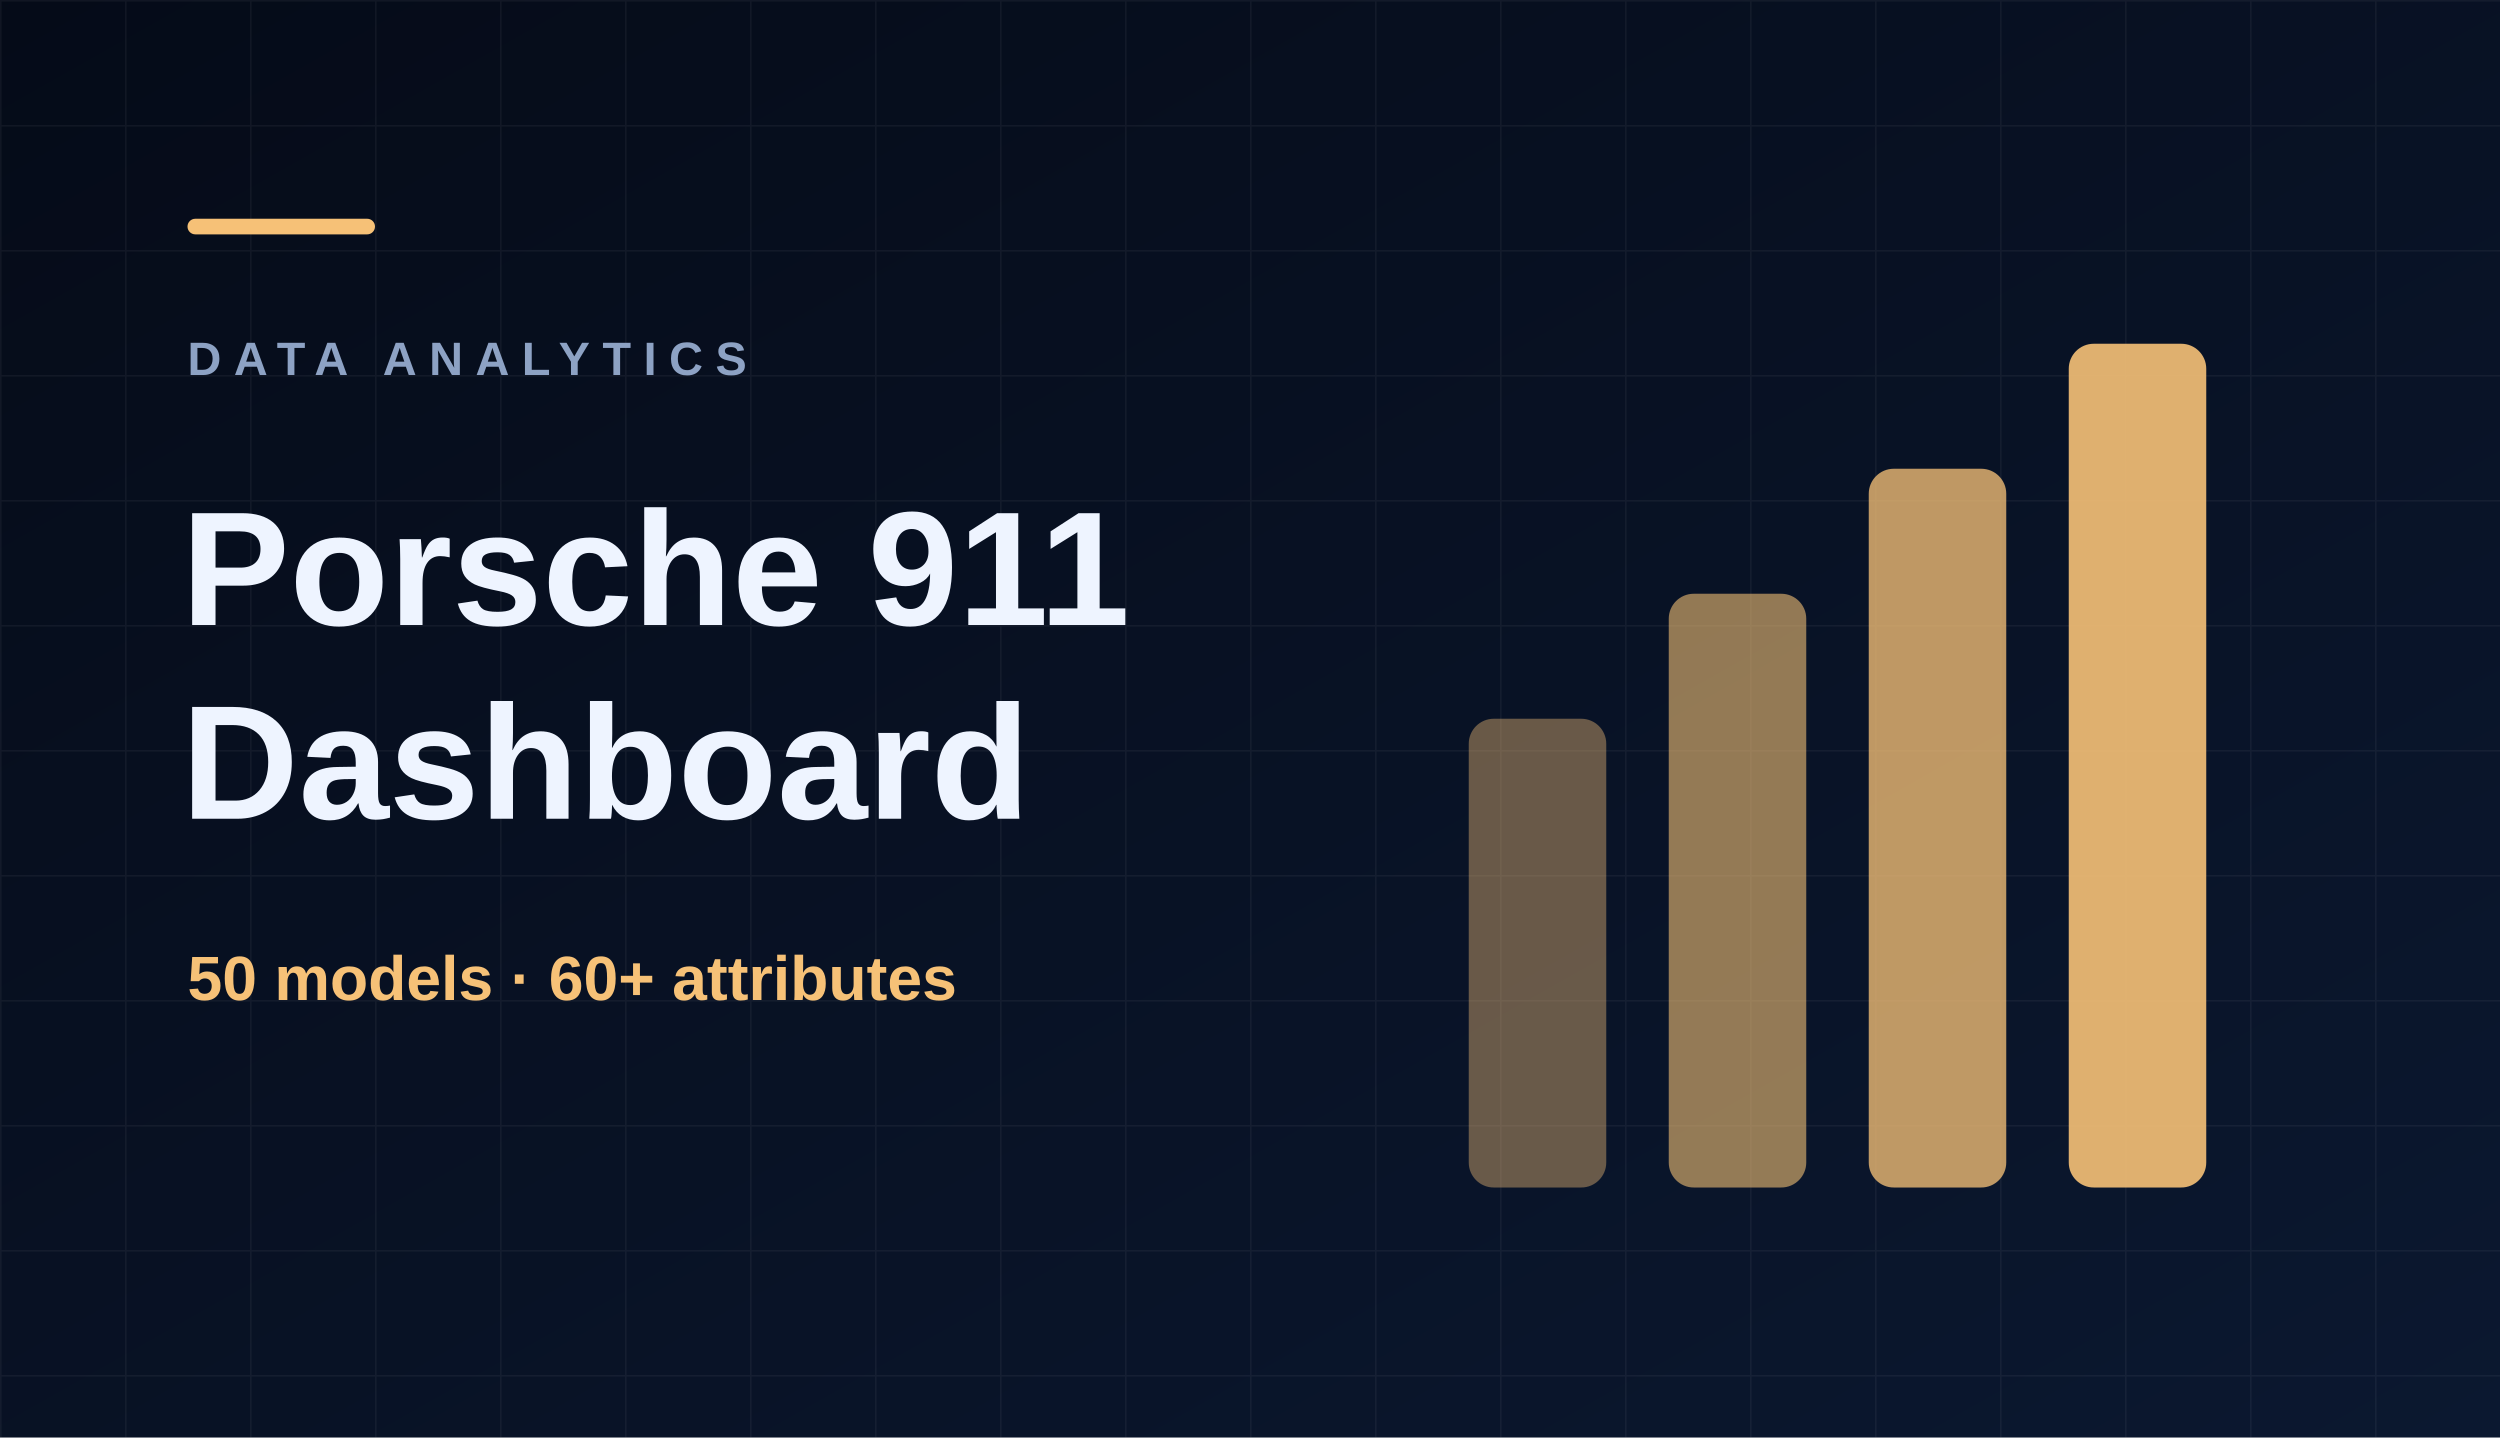
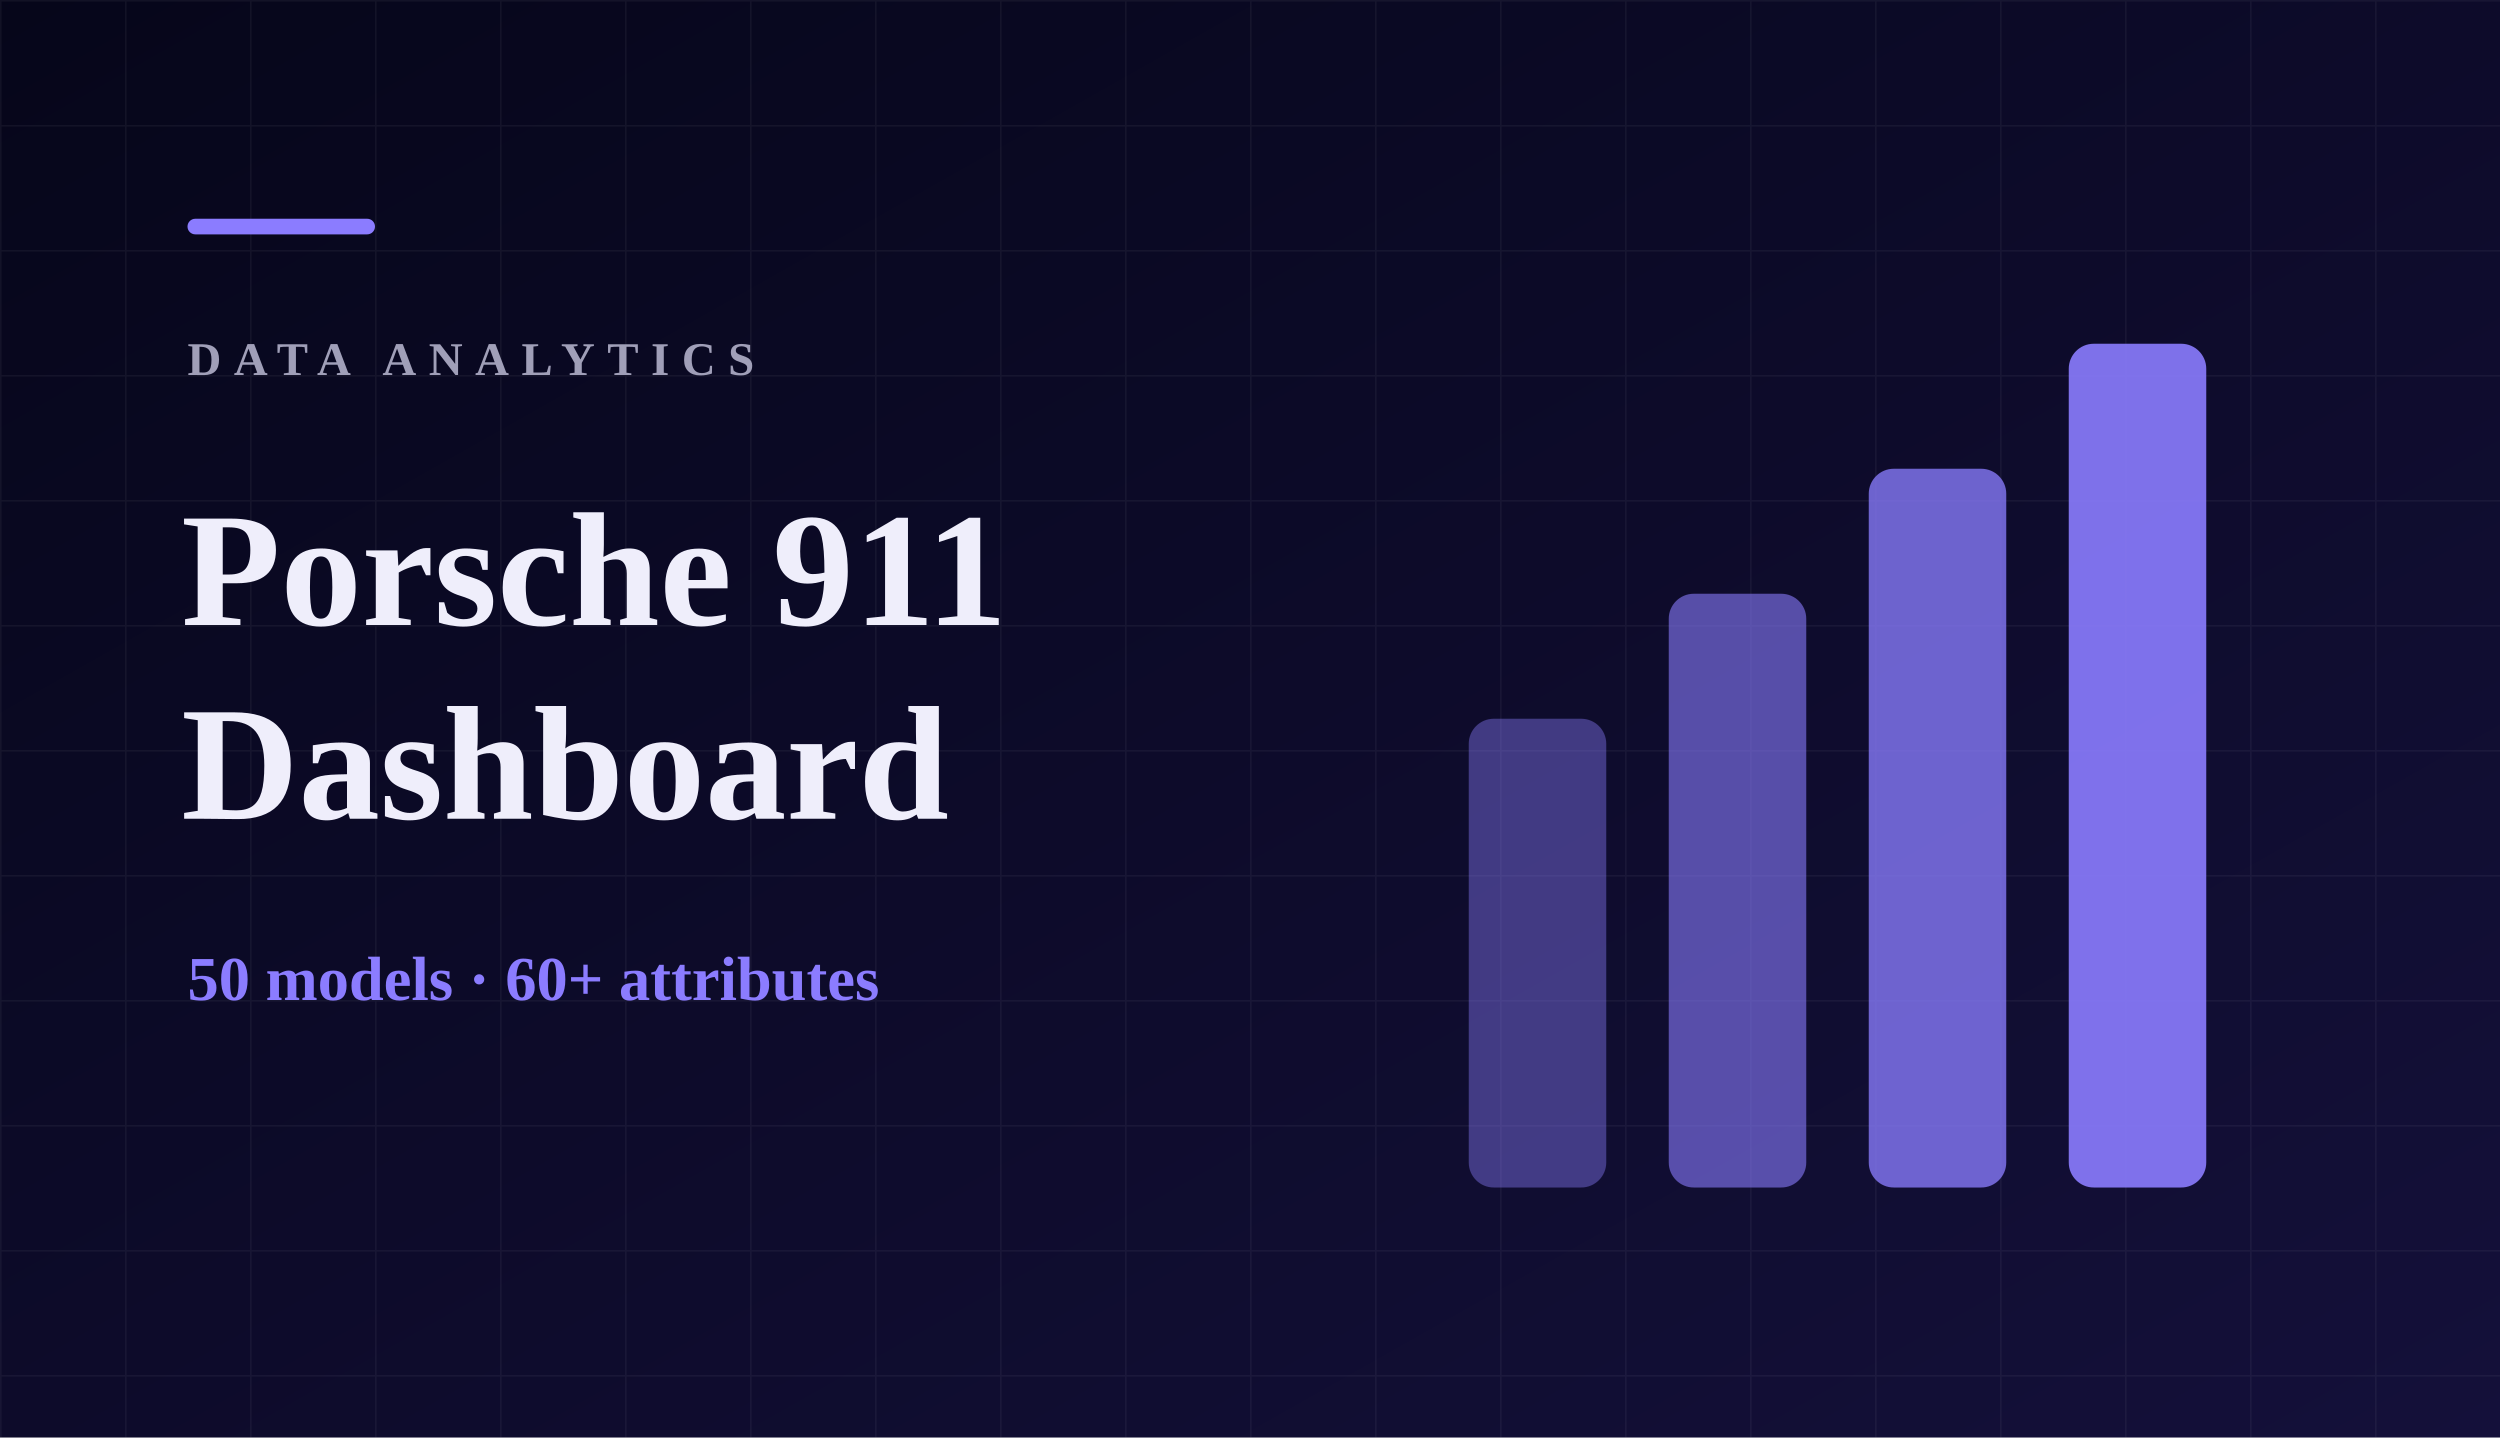
- <svg xmlns="http://www.w3.org/2000/svg" viewBox="0 0 800 460" font-family="Arial,Helvetica,sans-serif">
+ <svg xmlns="http://www.w3.org/2000/svg" viewBox="0 0 800 460" font-family="Georgia,Times New Roman,serif">
  <defs>
    <linearGradient id="bg" x1="0" y1="0" x2="1" y2="1">
-       <stop offset="0" stop-color="#050b18" />
-       <stop offset="1" stop-color="#0b1830" />
+       <stop offset="0" stop-color="#06061a" />
+       <stop offset="1" stop-color="#14103a" />
    </linearGradient>
    <pattern id="gr" width="40" height="40" patternUnits="userSpaceOnUse">
      <path d="M40 0H0V40" fill="none" stroke="#ffffff" stroke-opacity="0.05" />
    </pattern>
  </defs>
  <rect width="800" height="460" fill="url(#bg)" />
  <rect width="800" height="460" fill="url(#gr)" />
  <g opacity="0.9">
-     <rect x="470" y="230" width="44" height="150" rx="8" fill="#f6c177" opacity="0.45" />
-     <rect x="534" y="190" width="44" height="190" rx="8" fill="#f6c177" opacity="0.65" />
-     <rect x="598" y="150" width="44" height="230" rx="8" fill="#f6c177" opacity="0.85" />
-     <rect x="662" y="110" width="44" height="270" rx="8" fill="#f6c177" />
+     <rect x="470" y="230" width="44" height="150" rx="8" fill="#8b7cff" opacity="0.45" />
+     <rect x="534" y="190" width="44" height="190" rx="8" fill="#8b7cff" opacity="0.65" />
+     <rect x="598" y="150" width="44" height="230" rx="8" fill="#8b7cff" opacity="0.85" />
+     <rect x="662" y="110" width="44" height="270" rx="8" fill="#8b7cff" />
  </g>
-   <rect x="60" y="70" width="60" height="5" rx="2.5" fill="#f6c177" />
-   <text x="60" y="120" fill="#8da2c4" font-size="15" letter-spacing="4" font-weight="600">DATA ANALYTICS</text>
-   <text x="58" y="200" fill="#eef4ff" font-size="52" font-weight="800">Porsche 911</text>
-   <text x="58" y="262" fill="#eef4ff" font-size="52" font-weight="800">Dashboard</text>
-   <text x="60" y="320" fill="#f6c177" font-size="20" font-weight="700">50 models · 60+ attributes</text>
+   <rect x="60" y="70" width="60" height="5" rx="2.5" fill="#8b7cff" />
+   <text x="60" y="120" fill="#a09fb8" font-size="15" letter-spacing="4" font-weight="600">DATA ANALYTICS</text>
+   <text x="58" y="200" fill="#efeefb" font-size="52" font-weight="600">Porsche 911</text>
+   <text x="58" y="262" fill="#efeefb" font-size="52" font-weight="600">Dashboard</text>
+   <text x="60" y="320" fill="#8b7cff" font-size="20" font-weight="700">50 models · 60+ attributes</text>
</svg>
